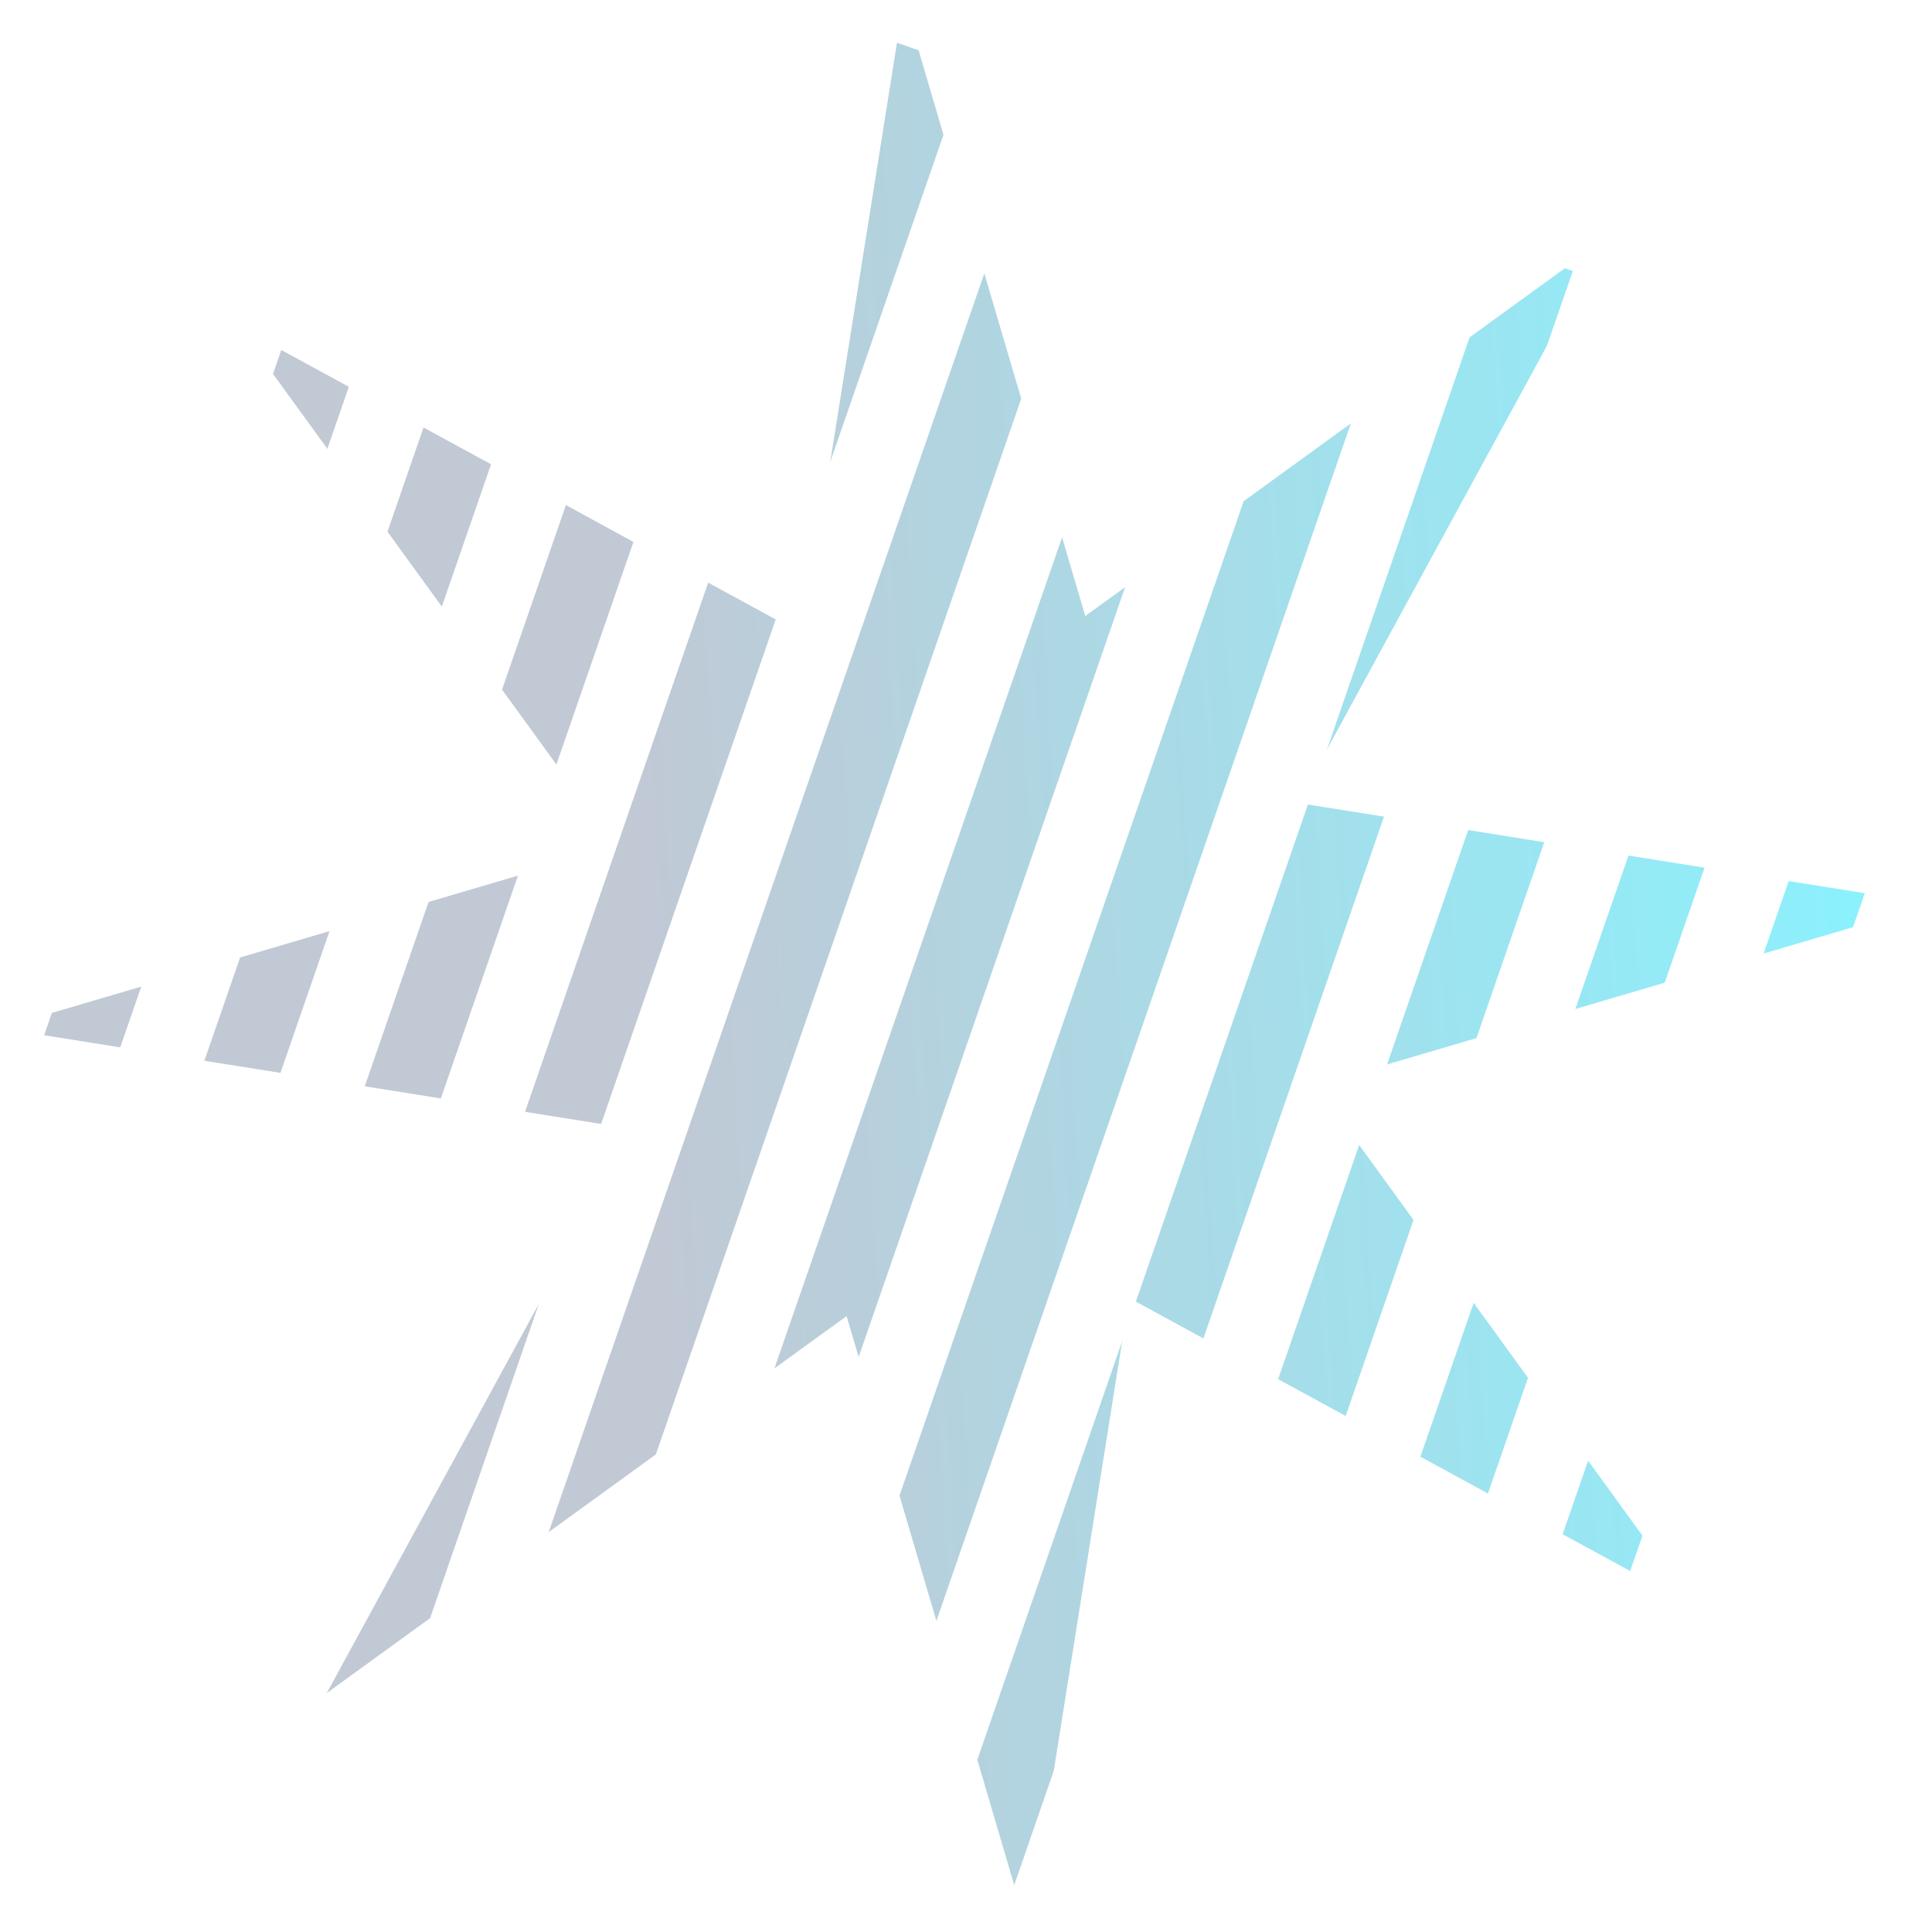
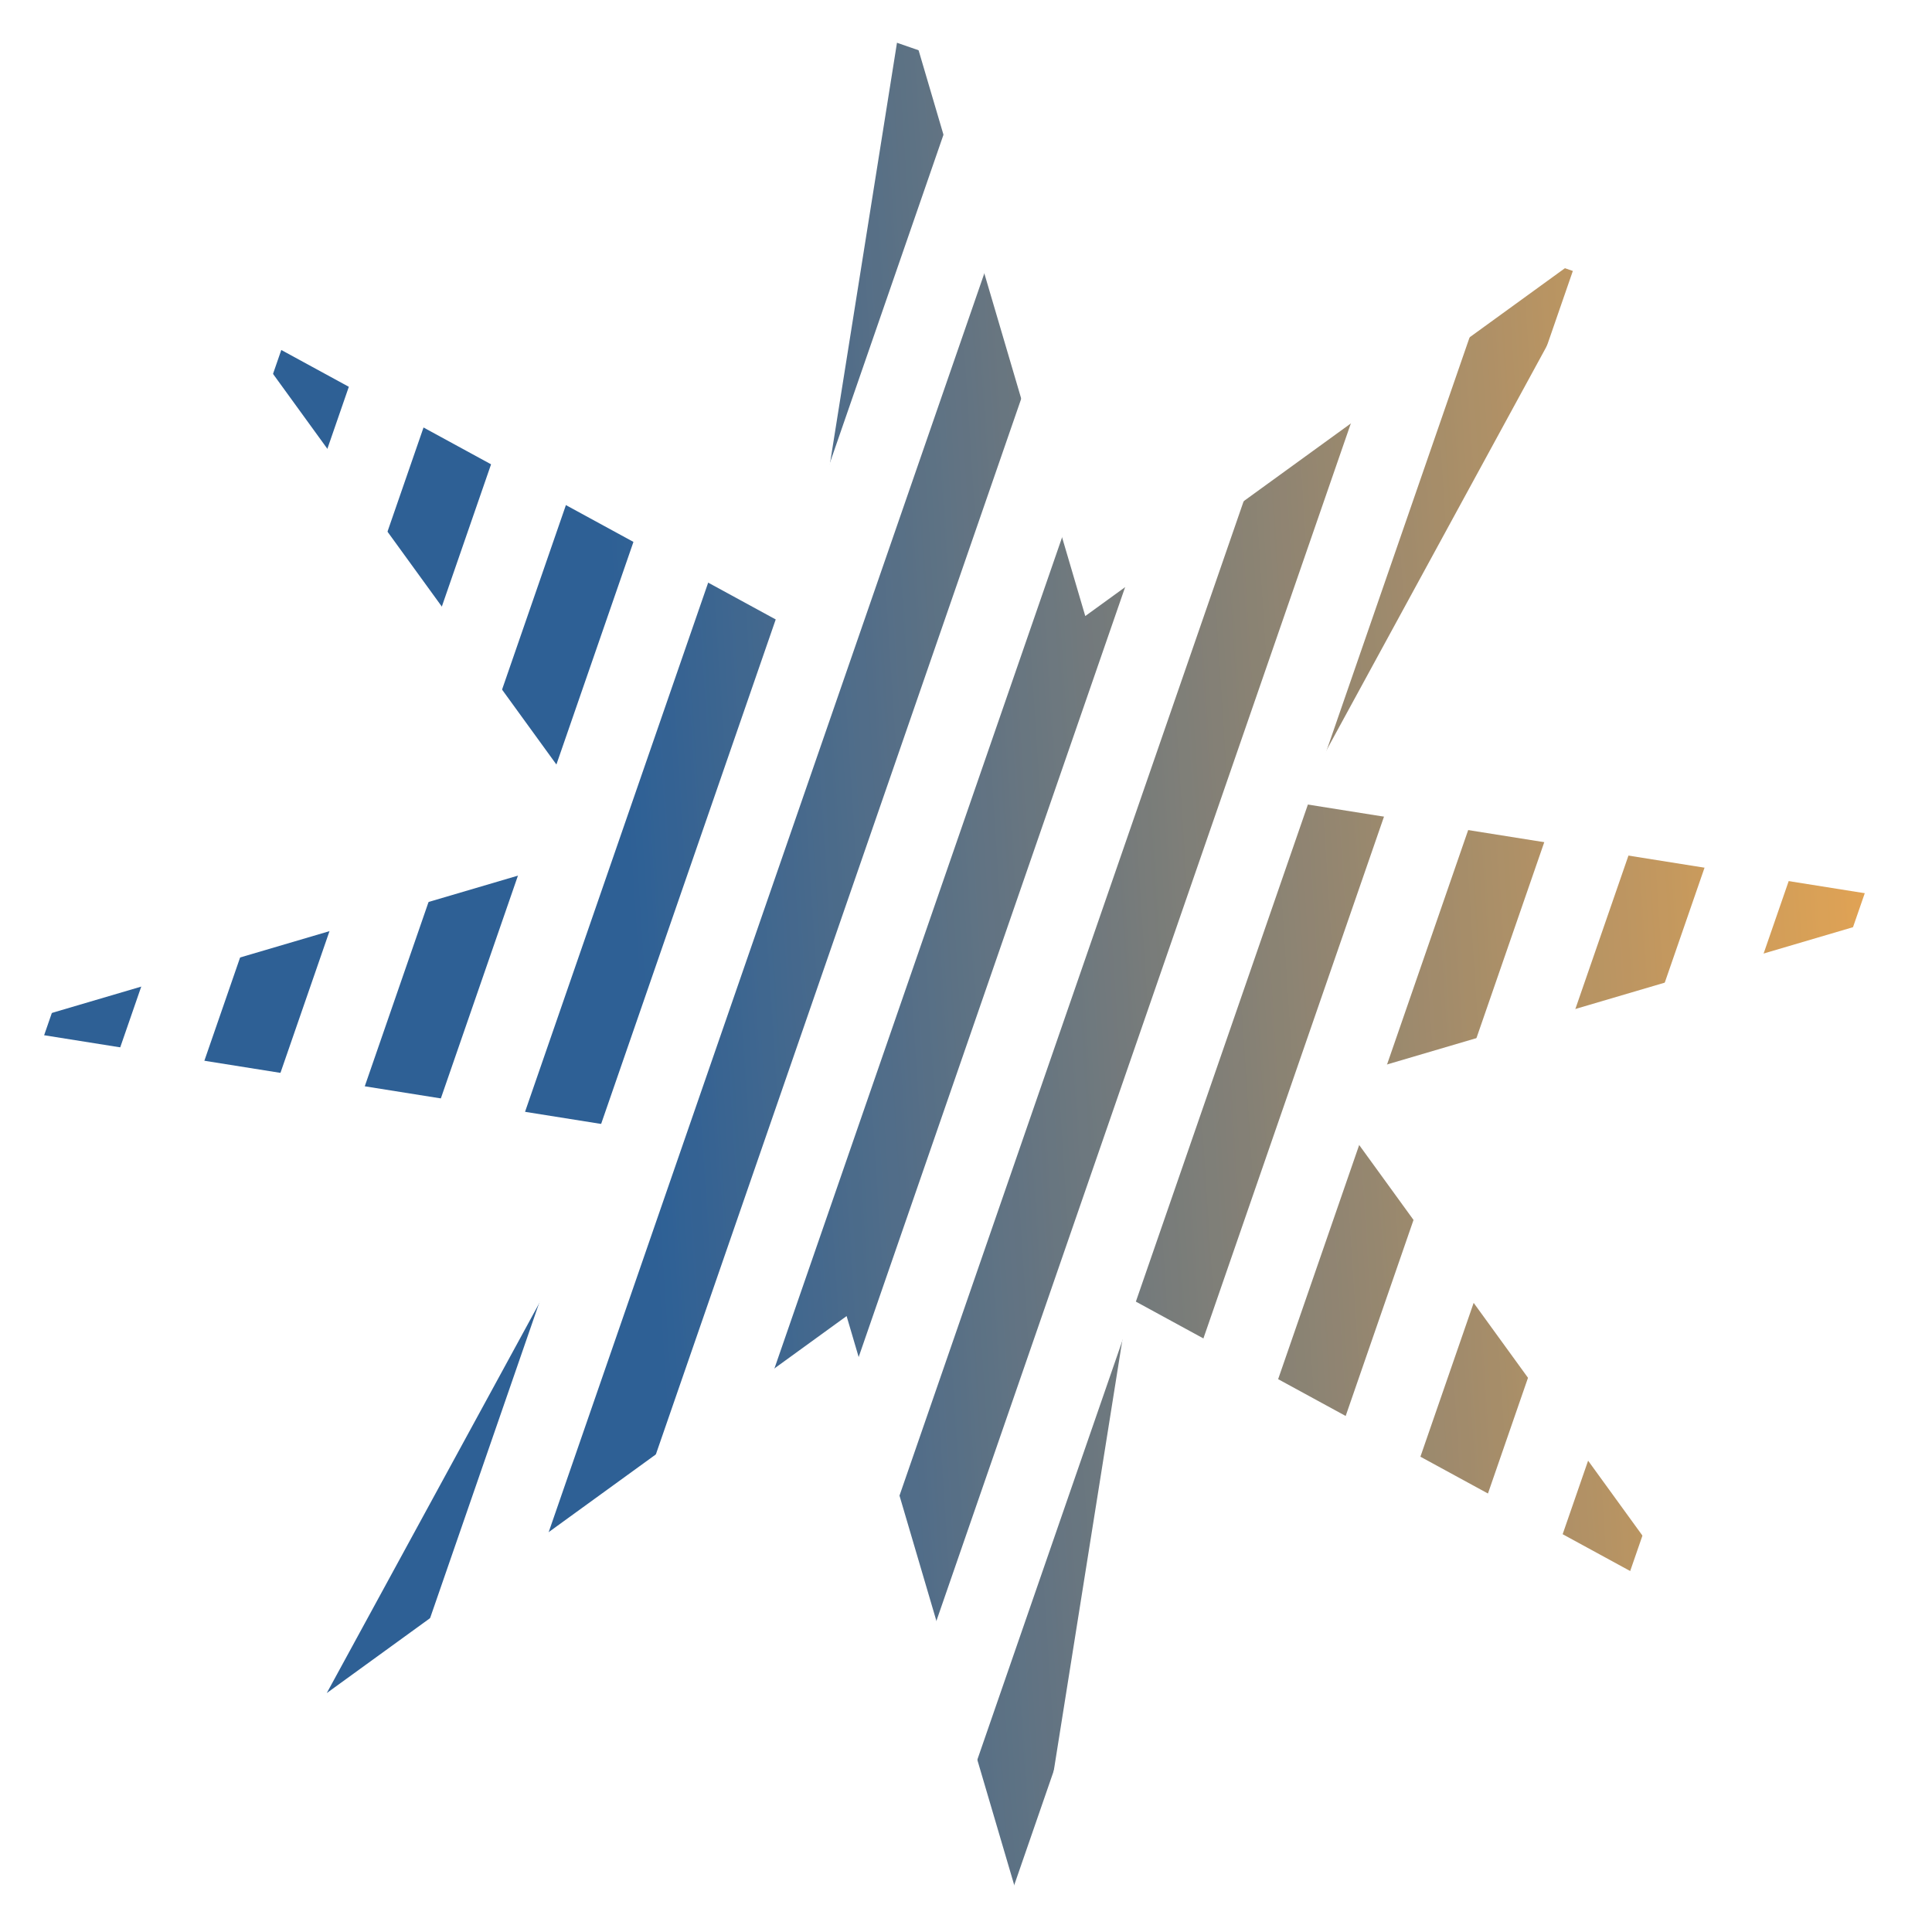
<svg xmlns="http://www.w3.org/2000/svg" id="Camada_2" data-name="Camada 2" viewBox="0 0 150 150">
  <defs>
    <style>
      .cls-1 {
        mask: url(#mask);
      }

      .cls-2 {
-         fill: url(#Gradiente_sem_nome_8);
+         fill: #d9d9d9;
      }

      .cls-2, .cls-3 {
        stroke-width: 0px;
      }

      .cls-3 {
-         fill: #d9d9d9;
+         fill: url(#Gradiente_sem_nome_19);
      }
    </style>
    <mask id="mask" x="-23.78" y="-12.57" width="181.17" height="179.11" maskUnits="userSpaceOnUse">
      <g id="mask0_88_102" data-name="mask0 88 102">
-         <rect class="cls-3" x="-68.58" y="52.26" width="141.4" height="5.89" transform="translate(-50.74 39.16) rotate(-70.91)" />
-         <rect class="cls-3" x="-56.82" y="56.22" width="141.4" height="5.89" transform="translate(-46.57 52.94) rotate(-70.91)" />
-         <rect class="cls-3" x="-45.06" y="60.18" width="141.4" height="5.89" transform="translate(-42.4 66.71) rotate(-70.91)" />
-         <rect class="cls-3" x="-33.3" y="64.14" width="141.4" height="5.89" transform="translate(-38.22 80.49) rotate(-70.91)" />
-         <rect class="cls-3" x="-21.54" y="68.1" width="141.4" height="5.89" transform="translate(-34.05 94.27) rotate(-70.91)" />
-         <rect class="cls-3" x="-9.78" y="72.06" width="141.4" height="5.89" transform="translate(-29.88 108.05) rotate(-70.91)" />
-         <rect class="cls-3" x="1.98" y="76.02" width="141.4" height="5.89" transform="translate(-25.71 121.83) rotate(-70.91)" />
-         <rect class="cls-3" x="13.74" y="79.98" width="141.4" height="5.89" transform="translate(-21.54 135.6) rotate(-70.91)" />
-         <rect class="cls-3" x="25.5" y="83.94" width="141.4" height="5.89" transform="translate(-17.36 149.38) rotate(-70.91)" />
-         <rect class="cls-3" x="37.26" y="87.9" width="141.4" height="5.89" transform="translate(-13.19 163.16) rotate(-70.91)" />
-         <rect class="cls-3" x="49.02" y="91.86" width="141.4" height="5.89" transform="translate(-9.02 176.94) rotate(-70.91)" />
-         <rect class="cls-3" x="60.78" y="95.82" width="141.4" height="5.89" transform="translate(-4.85 190.71) rotate(-70.91)" />
+         <rect class="cls-2" x="-68.58" y="52.26" width="141.4" height="5.89" transform="translate(-50.74 39.16) rotate(-70.91)" />
+         <rect class="cls-2" x="-56.82" y="56.22" width="141.4" height="5.89" transform="translate(-46.57 52.94) rotate(-70.91)" />
+         <rect class="cls-2" x="-45.06" y="60.18" width="141.4" height="5.89" transform="translate(-42.4 66.71) rotate(-70.91)" />
+         <rect class="cls-2" x="-33.3" y="64.14" width="141.4" height="5.89" transform="translate(-38.22 80.49) rotate(-70.91)" />
+         <rect class="cls-2" x="-21.54" y="68.1" width="141.4" height="5.89" transform="translate(-34.05 94.27) rotate(-70.91)" />
+         <rect class="cls-2" x="-9.78" y="72.06" width="141.4" height="5.89" transform="translate(-29.88 108.05) rotate(-70.91)" />
+         <rect class="cls-2" x="1.98" y="76.02" width="141.4" height="5.89" transform="translate(-25.71 121.83) rotate(-70.91)" />
+         <rect class="cls-2" x="13.74" y="79.98" width="141.4" height="5.89" transform="translate(-21.54 135.6) rotate(-70.91)" />
+         <rect class="cls-2" x="25.5" y="83.94" width="141.4" height="5.89" transform="translate(-17.36 149.38) rotate(-70.91)" />
+         <rect class="cls-2" x="37.26" y="87.9" width="141.4" height="5.89" transform="translate(-13.19 163.16) rotate(-70.91)" />
+         <rect class="cls-2" x="49.02" y="91.86" width="141.4" height="5.89" transform="translate(-9.02 176.94) rotate(-70.91)" />
+         <rect class="cls-2" x="60.78" y="95.82" width="141.4" height="5.89" transform="translate(-4.85 190.71) rotate(-70.91)" />
      </g>
    </mask>
-     <linearGradient id="Gradiente_sem_nome_8" data-name="Gradiente sem nome 8" x1="0" y1="-2445.72" x2="150" y2="-2436.06" gradientTransform="translate(0 -2365.89) scale(1 -1)" gradientUnits="userSpaceOnUse">
-       <stop offset=".33" stop-color="#b6bfcd" />
-       <stop offset="1" stop-color="#73f1ff" />
+     <linearGradient id="Gradiente_sem_nome_19" data-name="Gradiente sem nome 19" x1="0" y1="-2445.72" x2="150" y2="-2436.06" gradientTransform="translate(0 -2365.89) scale(1 -1)" gradientUnits="userSpaceOnUse">
+       <stop offset=".33" stop-color="#094483" />
+       <stop offset="1" stop-color="#e69732" />
    </linearGradient>
  </defs>
  <g id="Camada_1-2" data-name="Camada 1">
    <g class="cls-1">
-       <path class="cls-2" d="M70.17,0l14.09,47.83,40.36-29.27-23.86,43.78,49.24,7.84-47.83,14.09,29.27,40.36-43.78-23.86-7.84,49.24-14.09-47.83-40.36,29.27,23.86-43.78L0,79.83l47.83-14.09L18.55,25.38l43.78,23.86L70.17,0Z" />
+       <path class="cls-3" d="M70.17,0l14.09,47.83,40.36-29.27-23.86,43.78,49.24,7.84-47.83,14.09,29.27,40.36-43.78-23.86-7.84,49.24-14.09-47.83-40.36,29.27,23.86-43.78L0,79.83l47.83-14.09L18.55,25.38l43.78,23.86L70.17,0Z" />
    </g>
  </g>
</svg>
